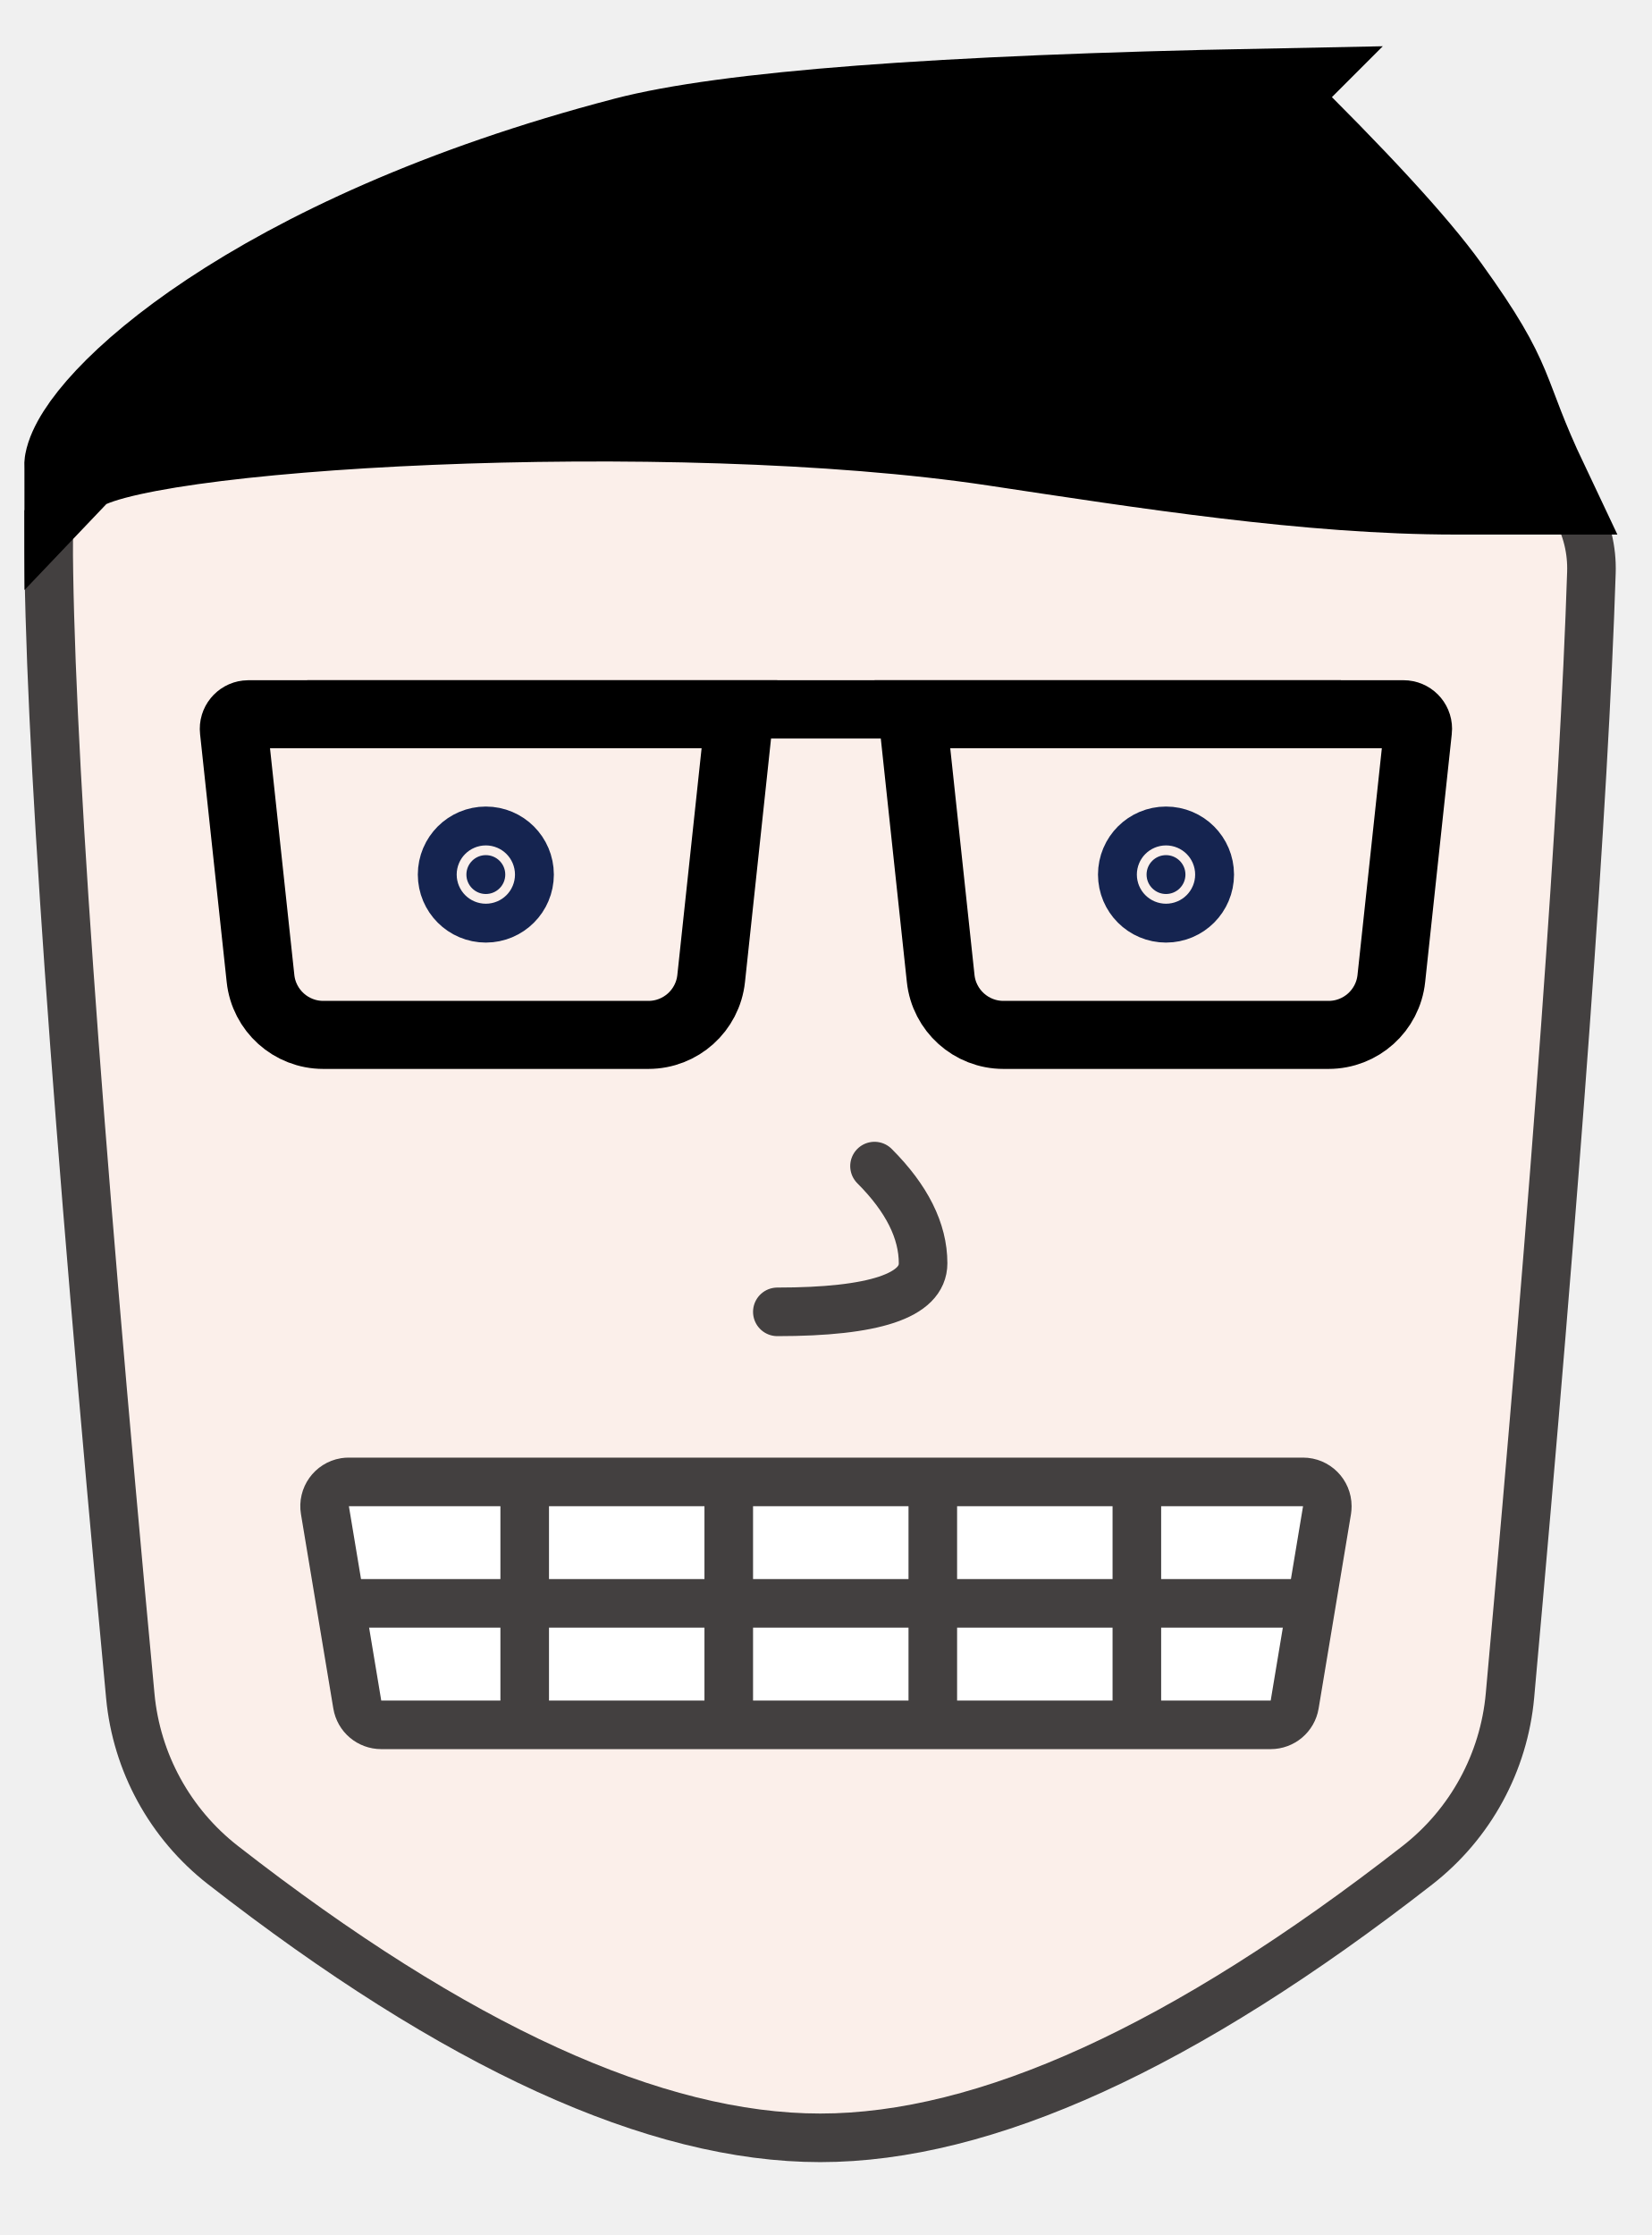
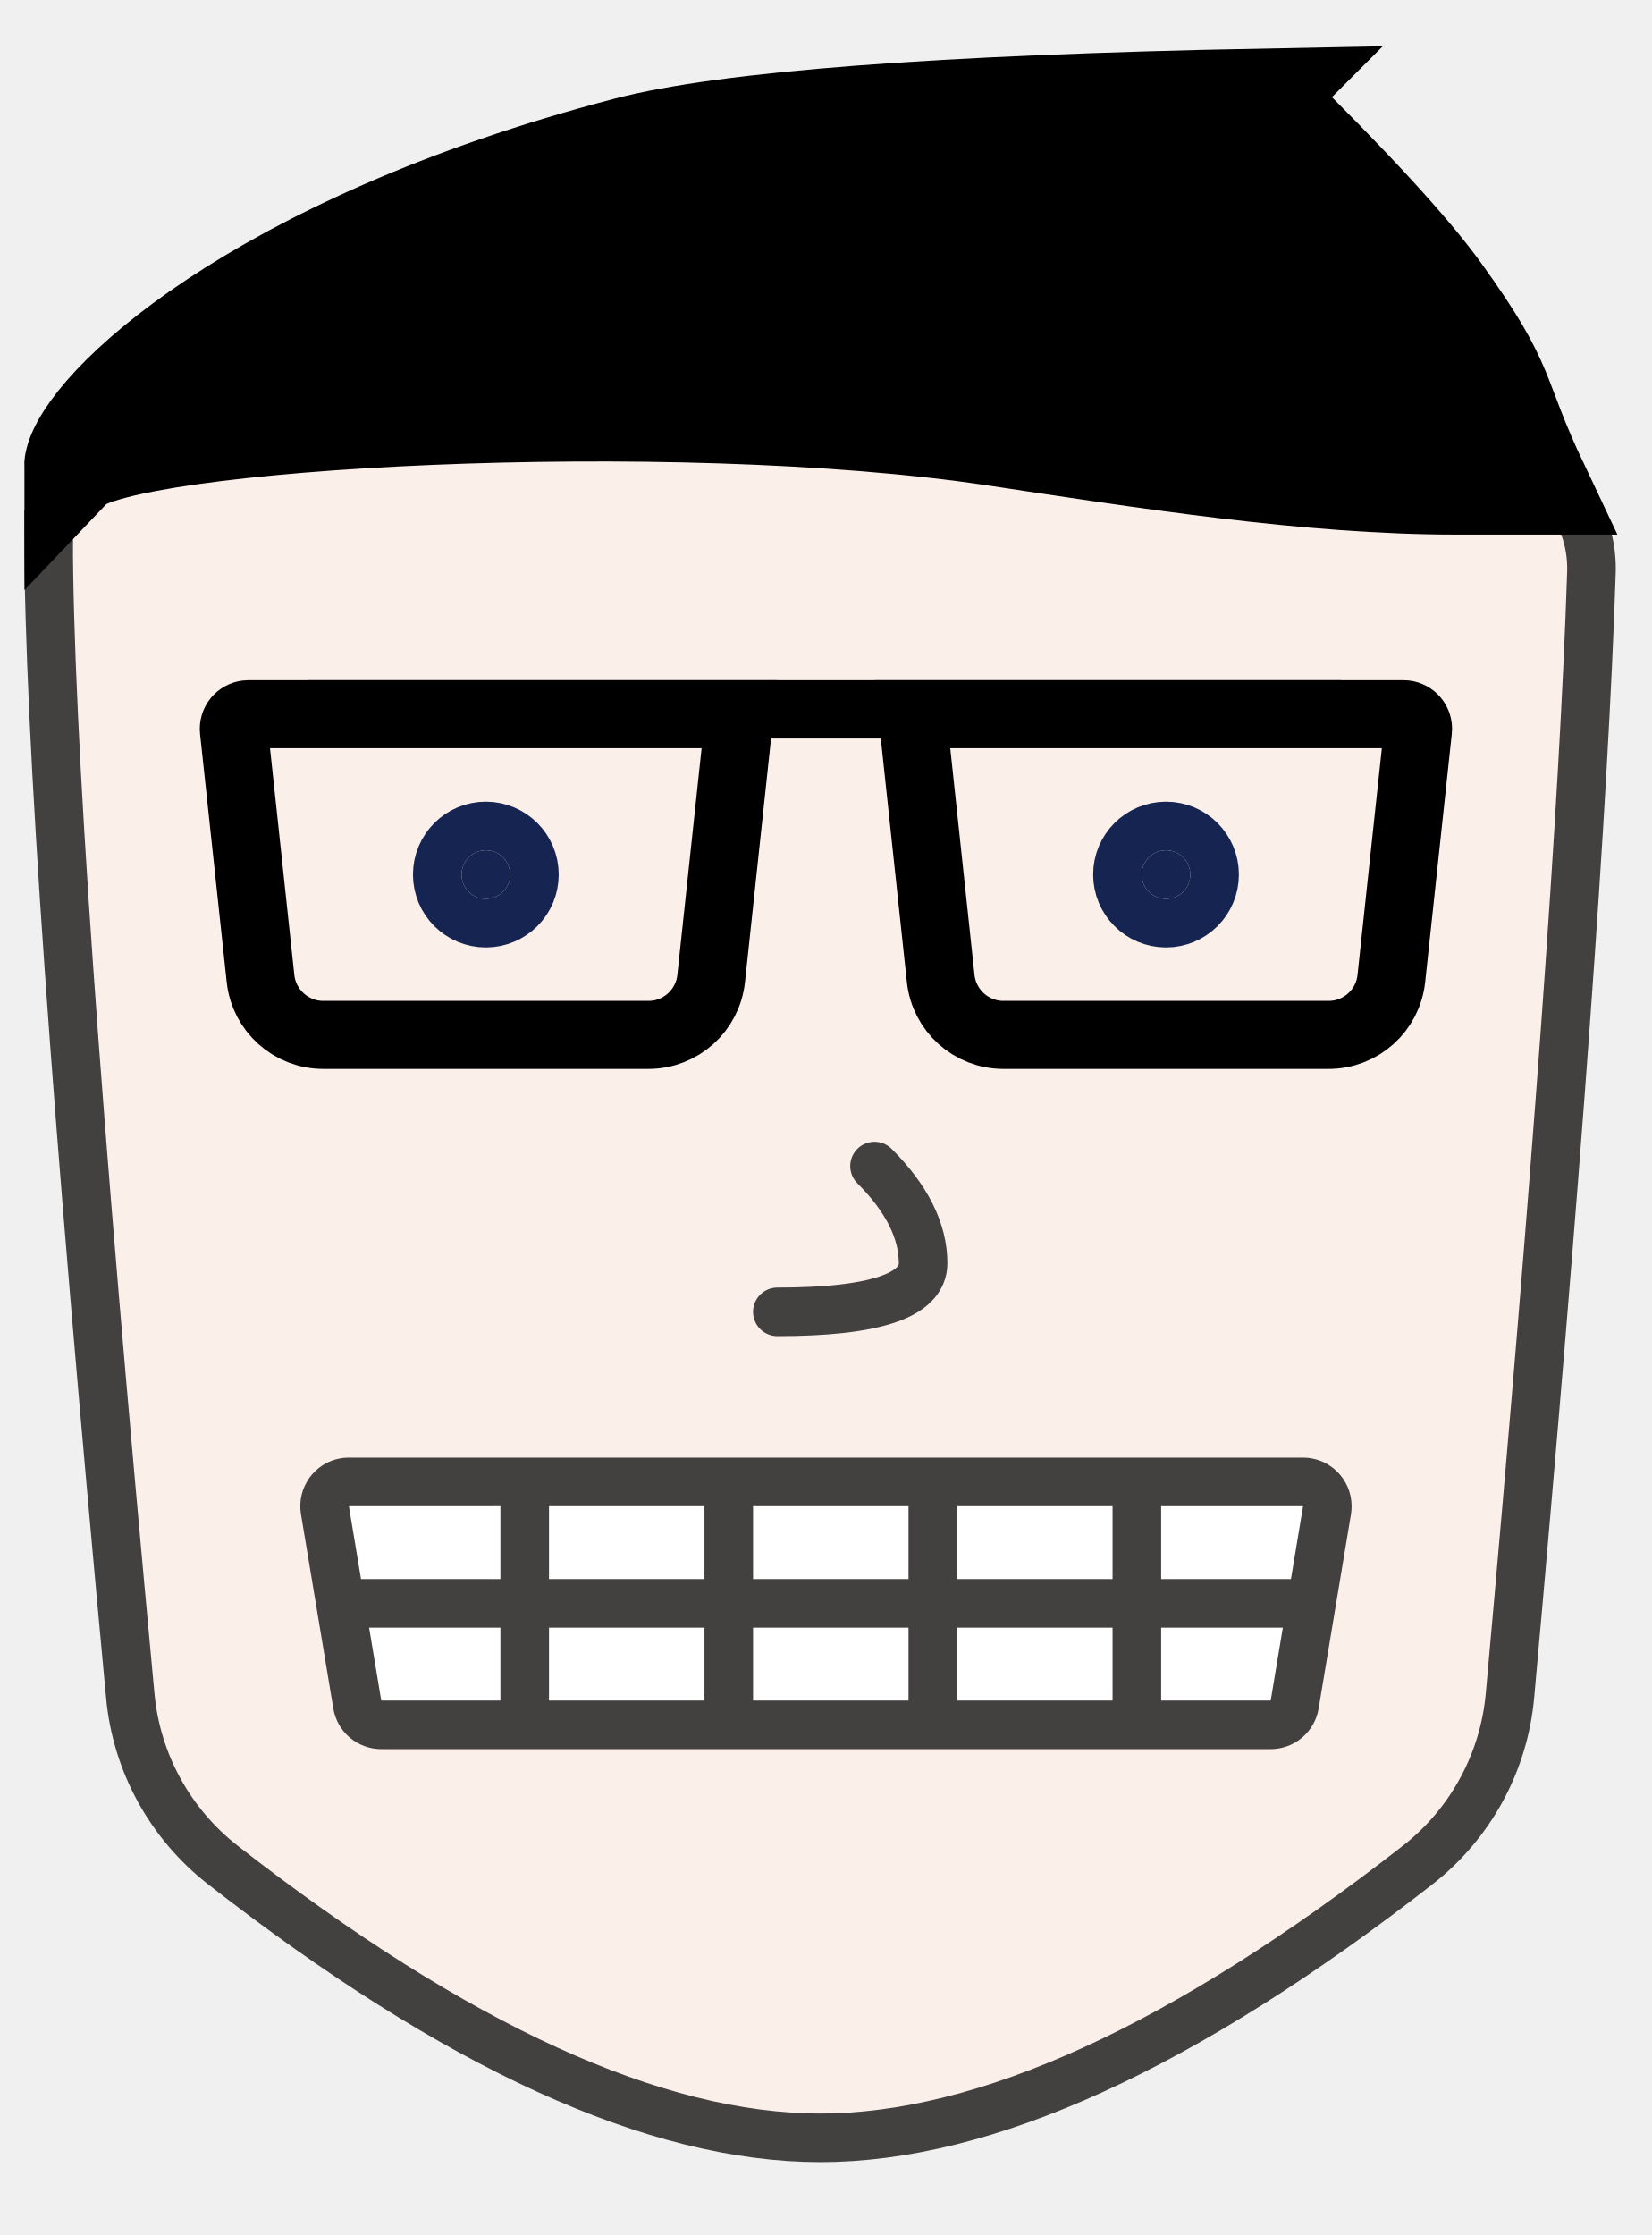
<svg xmlns="http://www.w3.org/2000/svg" height="23" viewBox="0 0 17 23" width="17">
  <g fill="none" fill-rule="evenodd" transform="translate(.5 1)">
    <g stroke="#434040" stroke-width=".5">
      <path d="m0 4.5c0 1.978.28 5.962.841 11.953l-0.0 0c.064.686.409 1.315.952 1.739 2.401 1.872 4.45 2.808 6.149 2.808 1.698 0 3.746-.935 6.145-2.805l-0-0c.546-.425.891-1.058.953-1.747.482-5.344.761-9.196.838-11.555.123-3.767-15.877-3.529-15.877-.393z" fill="#fbefea" stroke-linecap="square" />
      <g transform="translate(2.5 14)">
        <path d="m.59.25c-.014 0-.028.001-.041.003-.136.023-.228.152-.205.288l.333 2c.02.121.124.209.247.209h9.153c.122 0 .227-.088.247-.209l.333-2c.002-.014.003-.027.003-.041 0-.138-.112-.25-.25-.25z" fill="#fff" />
        <g stroke-linecap="square">
          <path d="m10.4 1.5h-9.8" />
          <path d="m2.4.5v2" />
          <path d="m4.5.5v2" />
          <path d="m6.6.5v2" />
          <path d="m8.7.5v2" />
        </g>
      </g>
      <path d="m8.5 11c.333.333.5.667.5 1s-.5.5-1.5.5" stroke-linecap="round" />
    </g>
    <g fill="#152450" stroke="#152450">
-       <circle cx="11.5" cy="8" r=".2" />
-       <circle cx="4.5" cy="8" r=".2" />
+       <circle cx="11.5" cy="8" r=".25" />
+       <circle cx="4.5" cy="8" r=".25" />
    </g>
    <g stroke="#000">
      <g transform="translate(1.5 5)">
        <path d="m5.61 1.35h-5.054c-.008 0-.008 0-.016.001-.082.009-.142.083-.133.165l.274 2.553c.035.33.314.581.646.581h3.346c.332 0 .611-.25.646-.581z" stroke-width=".7" />
        <path d="m7.39 1.35.291 2.719c.035.33.314.581.646.581h3.346c.332 0 .611-.25.646-.581l.274-2.553c.001-.008.001-.008.001-.016 0-.083-.067-.15-.15-.15z" stroke-width=".7" />
        <path d="m1.462 1.3h10.038" stroke-linecap="square" stroke-width=".6" />
      </g>
      <path d="m12.5 0c-3.34.065-5.524.231-6.552.5-3.835 1.002-5.587 2.686-5.696 3.265-.004.021 0 .035 0 .053.474-.5 6.17-.817 9.488-.317 1.548.233 3.229.5 4.741.5h.874c-.474-1-.291-.993-1.016-2-.319-.443-.932-1.109-1.84-2z" fill="#000" stroke-linecap="square" />
    </g>
  </g>
</svg>
